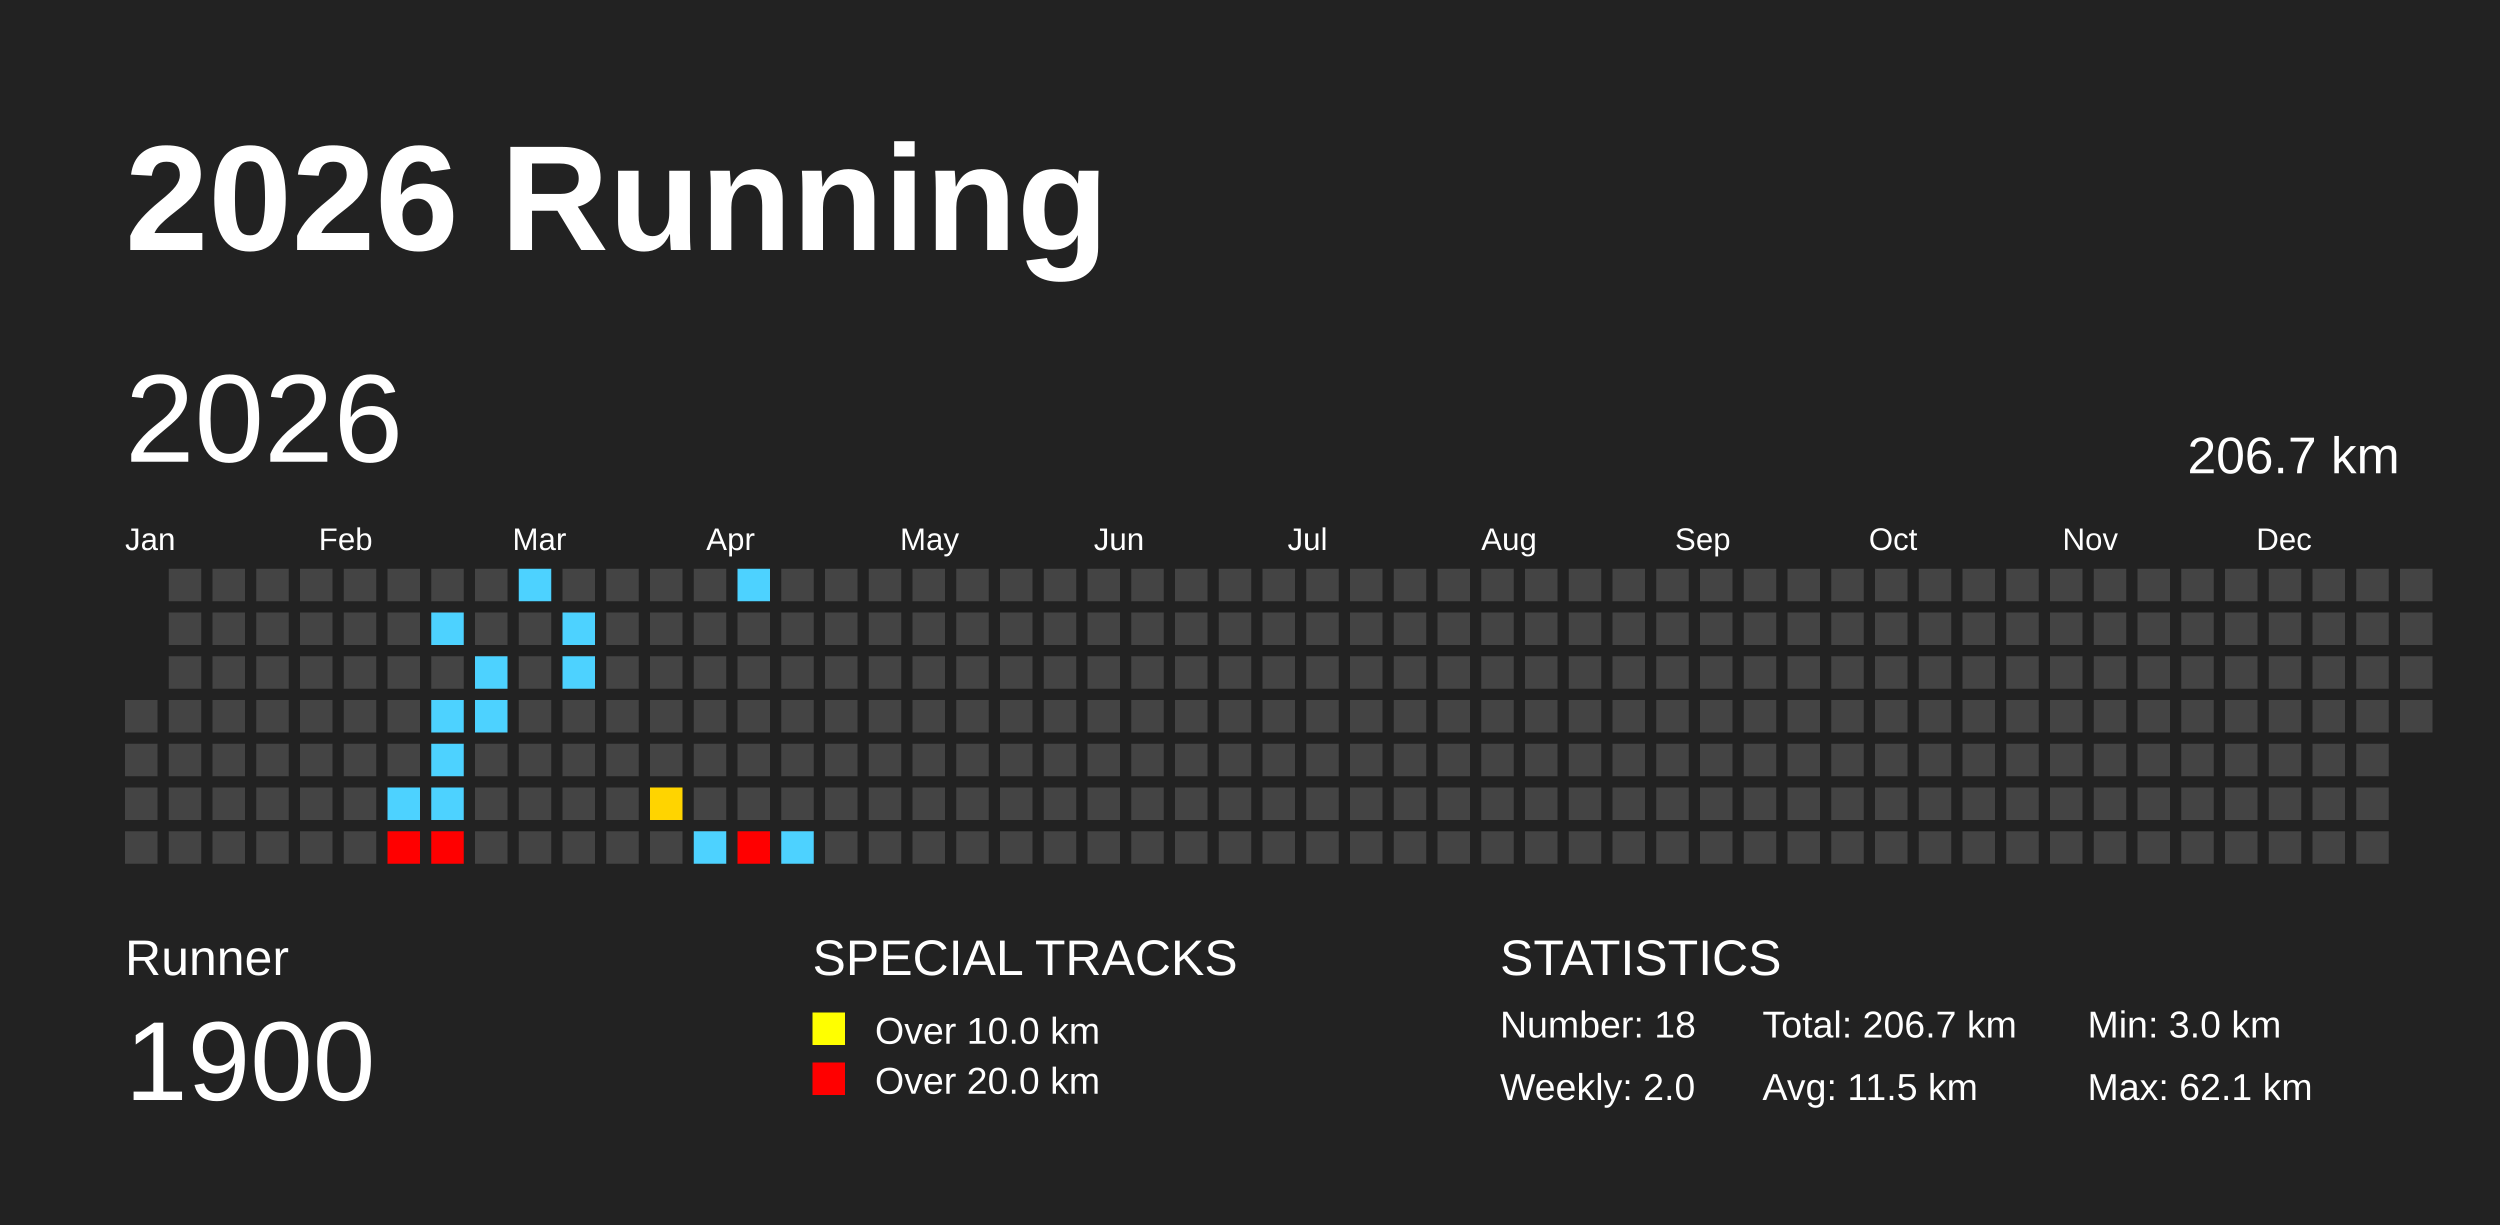
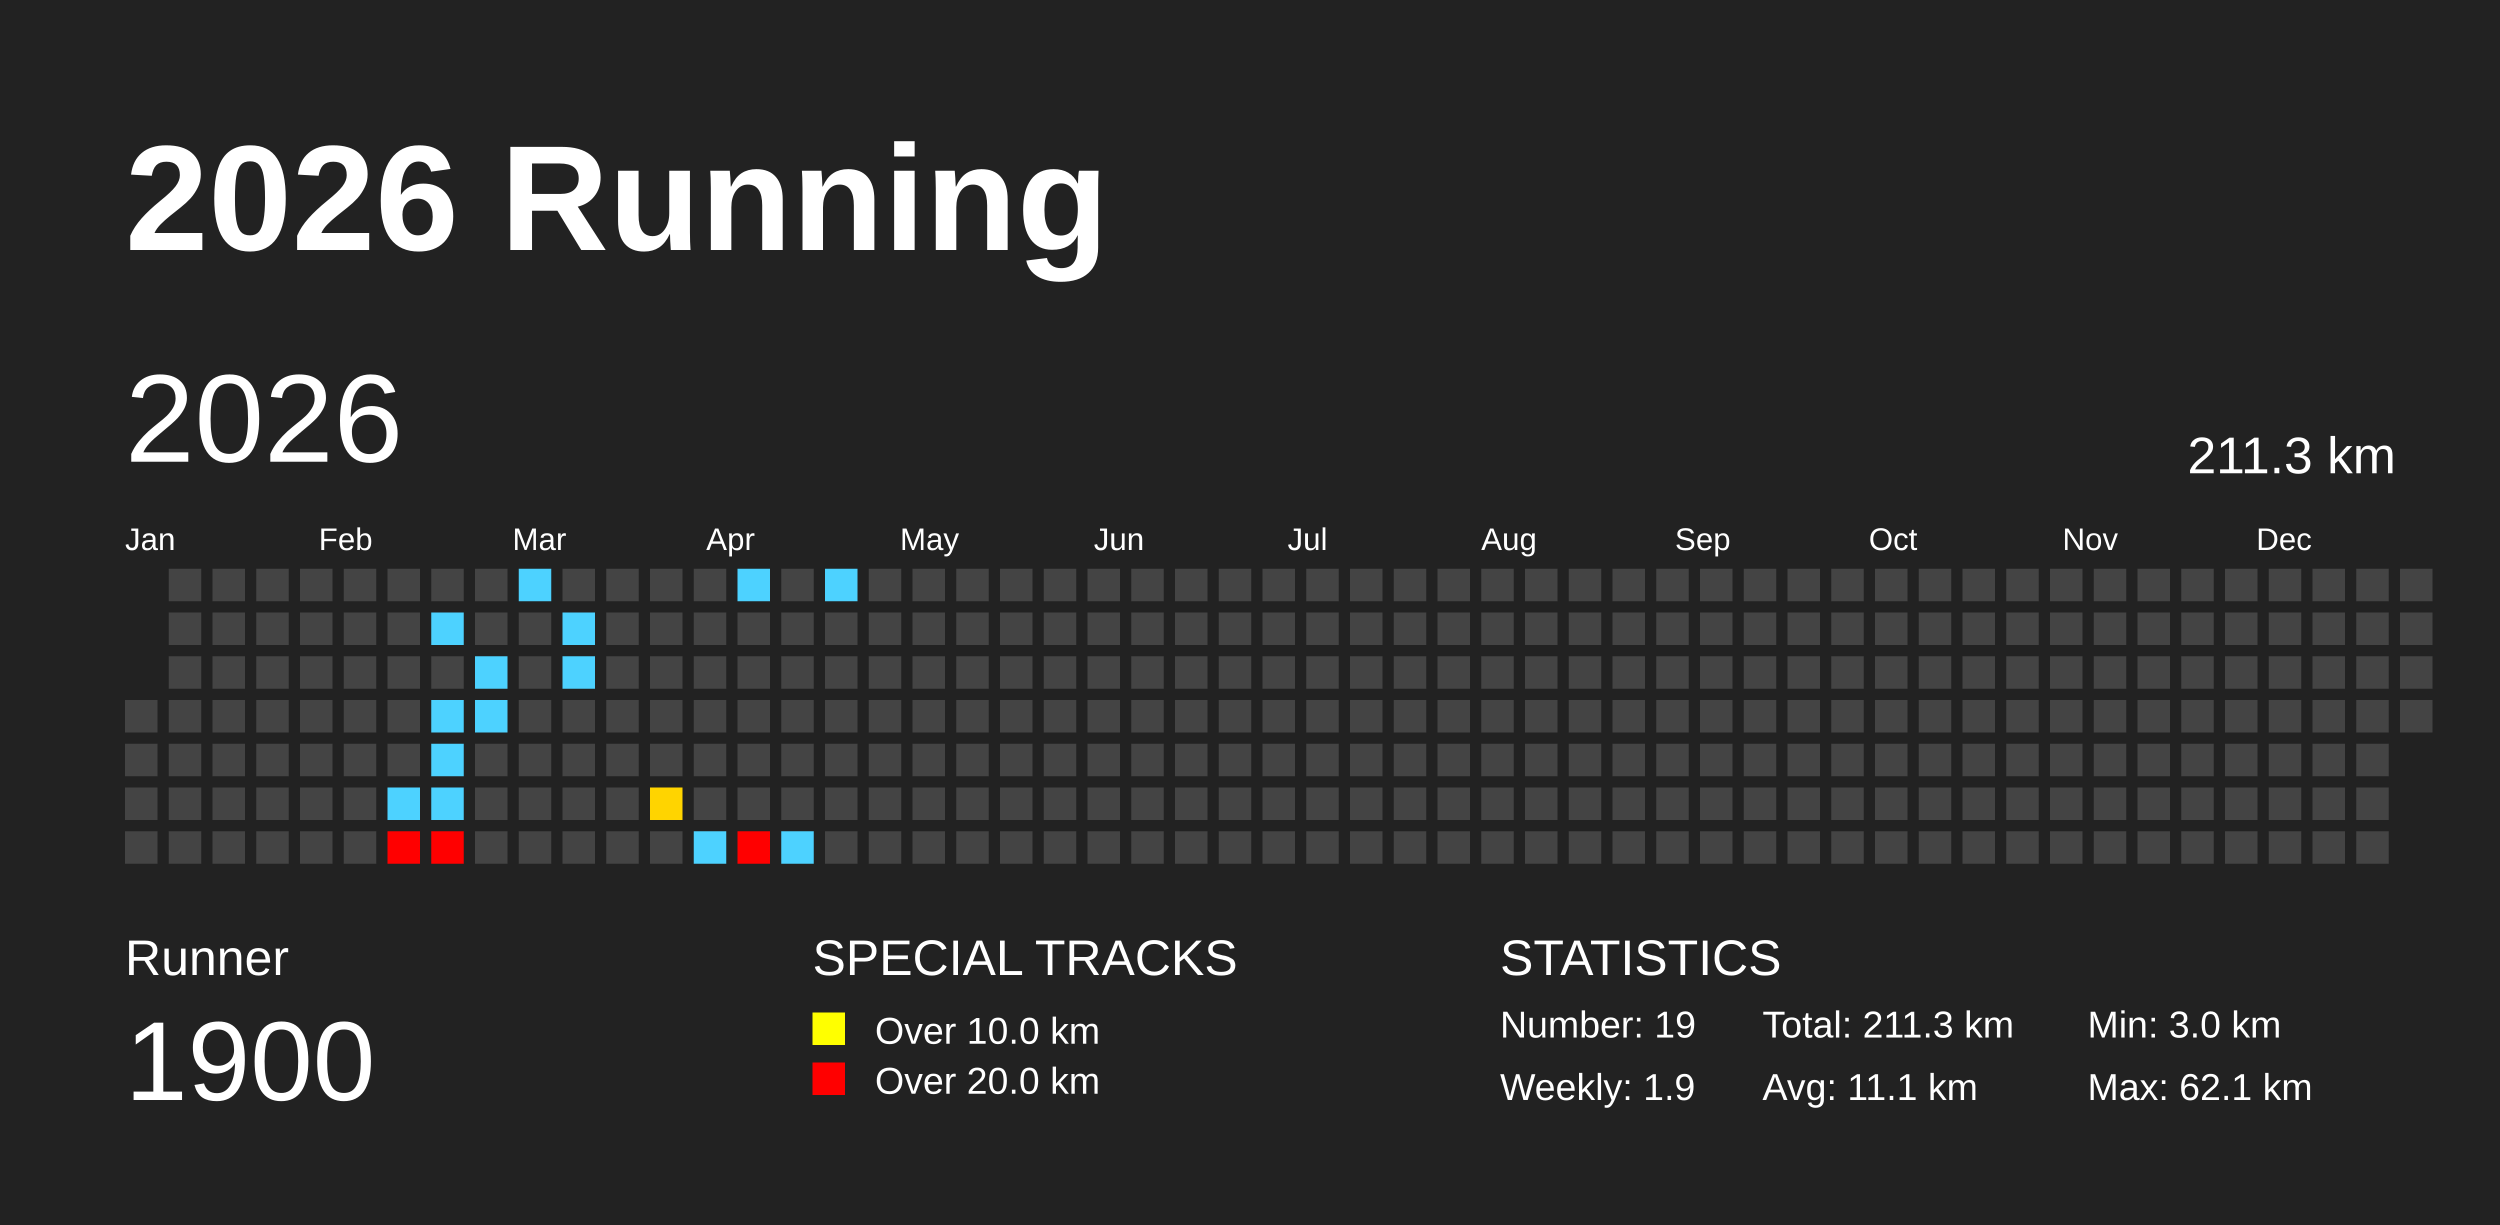
<svg xmlns="http://www.w3.org/2000/svg" baseProfile="full" height="98mm" version="1.1" viewBox="0,0,200,98" width="200mm">
  <defs />
  <rect fill="#222222" height="98" width="200" x="0" y="0" />
  <text fill="#FFFFFF" style="font-size:12px; font-family:Arial; font-weight:bold;" x="10" y="20">2026 Running</text>
  <text fill="#FFFFFF" style="font-size:4px; font-family:Arial" x="10" y="78">Runner</text>
  <text fill="#FFFFFF" style="font-size:9px; font-family:Arial" x="10" y="88">1900</text>
  <text fill="#FFFFFF" style="font-size:4px; font-family:Arial" x="65" y="78">SPECIAL TRACKS</text>
  <rect fill="yellow" height="2.6" width="2.6" x="65" y="81" />
  <text fill="#FFFFFF" style="font-size:3px; font-family:Arial" x="70" y="83.5">Over 10.0 km</text>
  <rect fill="red" height="2.6" width="2.6" x="65" y="85" />
  <text fill="#FFFFFF" style="font-size:3px; font-family:Arial" x="70" y="87.5">Over 20.0 km</text>
  <text fill="#FFFFFF" style="font-size:4px; font-family:Arial" x="120" y="78">STATISTICS</text>
-   <text fill="#FFFFFF" style="font-size:3px; font-family:Arial" x="120" y="83">Number: 18</text>
-   <text fill="#FFFFFF" style="font-size:3px; font-family:Arial" x="120" y="88">Weekly: 2.0</text>
-   <text fill="#FFFFFF" style="font-size:3px; font-family:Arial" x="141" y="83">Total: 206.7 km</text>
-   <text fill="#FFFFFF" style="font-size:3px; font-family:Arial" x="141" y="88">Avg: 11.5 km</text>
+   <text fill="#FFFFFF" style="font-size:3px; font-family:Arial" x="120" y="83">Number: 19</text>
+   <text fill="#FFFFFF" style="font-size:3px; font-family:Arial" x="120" y="88">Weekly: 1.9</text>
+   <text fill="#FFFFFF" style="font-size:3px; font-family:Arial" x="141" y="83">Total: 211.3 km</text>
+   <text fill="#FFFFFF" style="font-size:3px; font-family:Arial" x="141" y="88">Avg: 11.1 km</text>
  <text fill="#FFFFFF" style="font-size:3px; font-family:Arial" x="167" y="83">Min: 3.0 km</text>
  <text fill="#FFFFFF" style="font-size:3px; font-family:Arial" x="167" y="88">Max: 62.1 km</text>
  <text dominant-baseline="hanging" fill="#FFFFFF" style="font-size:10.0px; font-family:Arial;" x="10" y="30">2026</text>
-   <text dominant-baseline="hanging" fill="#FFFFFF" style="font-size:4.125px; font-family:Arial;" x="175" y="35">206.7 km</text>
+   <text dominant-baseline="hanging" fill="#FFFFFF" style="font-size:4.125px; font-family:Arial;" x="175" y="35">211.3 km</text>
  <text fill="#FFFFFF" style="font-size:2.5px; font-family:Arial" x="10.0" y="44">Jan</text>
  <text fill="#FFFFFF" style="font-size:2.5px; font-family:Arial" x="25.5" y="44">Feb</text>
  <text fill="#FFFFFF" style="font-size:2.5px; font-family:Arial" x="41.0" y="44">Mar</text>
  <text fill="#FFFFFF" style="font-size:2.5px; font-family:Arial" x="56.5" y="44">Apr</text>
  <text fill="#FFFFFF" style="font-size:2.5px; font-family:Arial" x="72.0" y="44">May</text>
  <text fill="#FFFFFF" style="font-size:2.5px; font-family:Arial" x="87.5" y="44">Jun</text>
  <text fill="#FFFFFF" style="font-size:2.5px; font-family:Arial" x="103.0" y="44">Jul</text>
  <text fill="#FFFFFF" style="font-size:2.5px; font-family:Arial" x="118.5" y="44">Aug</text>
  <text fill="#FFFFFF" style="font-size:2.5px; font-family:Arial" x="134.0" y="44">Sep</text>
  <text fill="#FFFFFF" style="font-size:2.5px; font-family:Arial" x="149.5" y="44">Oct</text>
  <text fill="#FFFFFF" style="font-size:2.5px; font-family:Arial" x="165.0" y="44">Nov</text>
  <text fill="#FFFFFF" style="font-size:2.5px; font-family:Arial" x="180.5" y="44">Dec</text>
  <rect fill="#444444" height="2.6" width="2.6" x="10.0" y="56.0" />
  <rect fill="#444444" height="2.6" width="2.6" x="10.0" y="59.5" />
  <rect fill="#444444" height="2.6" width="2.6" x="10.0" y="63.0" />
  <rect fill="#444444" height="2.6" width="2.6" x="10.0" y="66.5" />
  <rect fill="#444444" height="2.6" width="2.6" x="13.5" y="45.5" />
  <rect fill="#444444" height="2.6" width="2.6" x="13.5" y="49.0" />
  <rect fill="#444444" height="2.6" width="2.6" x="13.5" y="52.5" />
  <rect fill="#444444" height="2.6" width="2.6" x="13.5" y="56.0" />
  <rect fill="#444444" height="2.6" width="2.6" x="13.5" y="59.5" />
  <rect fill="#444444" height="2.6" width="2.6" x="13.5" y="63.0" />
  <rect fill="#444444" height="2.6" width="2.6" x="13.5" y="66.5" />
  <rect fill="#444444" height="2.6" width="2.6" x="17.0" y="45.5" />
  <rect fill="#444444" height="2.6" width="2.6" x="17.0" y="49.0" />
  <rect fill="#444444" height="2.6" width="2.6" x="17.0" y="52.5" />
  <rect fill="#444444" height="2.6" width="2.6" x="17.0" y="56.0" />
  <rect fill="#444444" height="2.6" width="2.6" x="17.0" y="59.5" />
  <rect fill="#444444" height="2.6" width="2.6" x="17.0" y="63.0" />
  <rect fill="#444444" height="2.6" width="2.6" x="17.0" y="66.5" />
  <rect fill="#444444" height="2.6" width="2.6" x="20.5" y="45.5" />
  <rect fill="#444444" height="2.6" width="2.6" x="20.5" y="49.0" />
  <rect fill="#444444" height="2.6" width="2.6" x="20.5" y="52.5" />
  <rect fill="#444444" height="2.6" width="2.6" x="20.5" y="56.0" />
  <rect fill="#444444" height="2.6" width="2.6" x="20.5" y="59.5" />
  <rect fill="#444444" height="2.6" width="2.6" x="20.5" y="63.0" />
  <rect fill="#444444" height="2.6" width="2.6" x="20.5" y="66.5" />
  <rect fill="#444444" height="2.6" width="2.6" x="24.0" y="45.5" />
  <rect fill="#444444" height="2.6" width="2.6" x="24.0" y="49.0" />
  <rect fill="#444444" height="2.6" width="2.6" x="24.0" y="52.5" />
  <rect fill="#444444" height="2.6" width="2.6" x="24.0" y="56.0" />
  <rect fill="#444444" height="2.6" width="2.6" x="24.0" y="59.5" />
  <rect fill="#444444" height="2.6" width="2.6" x="24.0" y="63.0" />
  <rect fill="#444444" height="2.6" width="2.6" x="24.0" y="66.5" />
  <rect fill="#444444" height="2.6" width="2.6" x="27.5" y="45.5" />
  <rect fill="#444444" height="2.6" width="2.6" x="27.5" y="49.0" />
  <rect fill="#444444" height="2.6" width="2.6" x="27.5" y="52.5" />
  <rect fill="#444444" height="2.6" width="2.6" x="27.5" y="56.0" />
  <rect fill="#444444" height="2.6" width="2.6" x="27.5" y="59.5" />
  <rect fill="#444444" height="2.6" width="2.6" x="27.5" y="63.0" />
  <rect fill="#444444" height="2.6" width="2.6" x="27.5" y="66.5" />
  <rect fill="#444444" height="2.6" width="2.6" x="31.0" y="45.5" />
  <rect fill="#444444" height="2.6" width="2.6" x="31.0" y="49.0" />
  <rect fill="#444444" height="2.6" width="2.6" x="31.0" y="52.5" />
  <rect fill="#444444" height="2.6" width="2.6" x="31.0" y="56.0" />
  <rect fill="#444444" height="2.6" width="2.6" x="31.0" y="59.5" />
  <rect fill="#4dd2ff" height="2.6" width="2.6" x="31.0" y="63.0" />
  <rect fill="red" height="2.6" width="2.6" x="31.0" y="66.5" />
  <rect fill="#444444" height="2.6" width="2.6" x="34.5" y="45.5" />
  <rect fill="#4dd2ff" height="2.6" width="2.6" x="34.5" y="49.0" />
  <rect fill="#444444" height="2.6" width="2.6" x="34.5" y="52.5" />
  <rect fill="#4dd2ff" height="2.6" width="2.6" x="34.5" y="56.0" />
  <rect fill="#4dd2ff" height="2.6" width="2.6" x="34.5" y="59.5" />
  <rect fill="#4dd2ff" height="2.6" width="2.6" x="34.5" y="63.0" />
  <rect fill="red" height="2.6" width="2.6" x="34.5" y="66.5" />
  <rect fill="#444444" height="2.6" width="2.6" x="38.0" y="45.5" />
  <rect fill="#444444" height="2.6" width="2.6" x="38.0" y="49.0" />
  <rect fill="#4dd2ff" height="2.6" width="2.6" x="38.0" y="52.5" />
  <rect fill="#4dd2ff" height="2.6" width="2.6" x="38.0" y="56.0" />
  <rect fill="#444444" height="2.6" width="2.6" x="38.0" y="59.5" />
  <rect fill="#444444" height="2.6" width="2.6" x="38.0" y="63.0" />
  <rect fill="#444444" height="2.6" width="2.6" x="38.0" y="66.5" />
  <rect fill="#4dd2ff" height="2.6" width="2.6" x="41.5" y="45.5" />
  <rect fill="#444444" height="2.6" width="2.6" x="41.5" y="49.0" />
  <rect fill="#444444" height="2.6" width="2.6" x="41.5" y="52.5" />
  <rect fill="#444444" height="2.6" width="2.6" x="41.5" y="56.0" />
  <rect fill="#444444" height="2.6" width="2.6" x="41.5" y="59.5" />
  <rect fill="#444444" height="2.6" width="2.6" x="41.5" y="63.0" />
  <rect fill="#444444" height="2.6" width="2.6" x="41.5" y="66.5" />
  <rect fill="#444444" height="2.6" width="2.6" x="45.0" y="45.5" />
  <rect fill="#4dd2ff" height="2.6" width="2.6" x="45.0" y="49.0" />
  <rect fill="#4dd2ff" height="2.6" width="2.6" x="45.0" y="52.5" />
  <rect fill="#444444" height="2.6" width="2.6" x="45.0" y="56.0" />
  <rect fill="#444444" height="2.6" width="2.6" x="45.0" y="59.5" />
  <rect fill="#444444" height="2.6" width="2.6" x="45.0" y="63.0" />
  <rect fill="#444444" height="2.6" width="2.6" x="45.0" y="66.5" />
  <rect fill="#444444" height="2.6" width="2.6" x="48.5" y="45.5" />
  <rect fill="#444444" height="2.6" width="2.6" x="48.5" y="49.0" />
  <rect fill="#444444" height="2.6" width="2.6" x="48.5" y="52.5" />
  <rect fill="#444444" height="2.6" width="2.6" x="48.5" y="56.0" />
  <rect fill="#444444" height="2.6" width="2.6" x="48.5" y="59.5" />
  <rect fill="#444444" height="2.6" width="2.6" x="48.5" y="63.0" />
  <rect fill="#444444" height="2.6" width="2.6" x="48.5" y="66.5" />
  <rect fill="#444444" height="2.6" width="2.6" x="52.0" y="45.5" />
  <rect fill="#444444" height="2.6" width="2.6" x="52.0" y="49.0" />
  <rect fill="#444444" height="2.6" width="2.6" x="52.0" y="52.5" />
  <rect fill="#444444" height="2.6" width="2.6" x="52.0" y="56.0" />
  <rect fill="#444444" height="2.6" width="2.6" x="52.0" y="59.5" />
  <rect fill="#ffd400" height="2.6" width="2.6" x="52.0" y="63.0" />
  <rect fill="#444444" height="2.6" width="2.6" x="52.0" y="66.5" />
  <rect fill="#444444" height="2.6" width="2.6" x="55.5" y="45.5" />
  <rect fill="#444444" height="2.6" width="2.6" x="55.5" y="49.0" />
  <rect fill="#444444" height="2.6" width="2.6" x="55.5" y="52.5" />
  <rect fill="#444444" height="2.6" width="2.6" x="55.5" y="56.0" />
  <rect fill="#444444" height="2.6" width="2.6" x="55.5" y="59.5" />
  <rect fill="#444444" height="2.6" width="2.6" x="55.5" y="63.0" />
  <rect fill="#4dd2ff" height="2.6" width="2.6" x="55.5" y="66.5" />
  <rect fill="#4dd2ff" height="2.6" width="2.6" x="59.0" y="45.5" />
  <rect fill="#444444" height="2.6" width="2.6" x="59.0" y="49.0" />
  <rect fill="#444444" height="2.6" width="2.6" x="59.0" y="52.5" />
  <rect fill="#444444" height="2.6" width="2.6" x="59.0" y="56.0" />
  <rect fill="#444444" height="2.6" width="2.6" x="59.0" y="59.5" />
  <rect fill="#444444" height="2.6" width="2.6" x="59.0" y="63.0" />
  <rect fill="red" height="2.6" width="2.6" x="59.0" y="66.5" />
  <rect fill="#444444" height="2.6" width="2.6" x="62.5" y="45.5" />
  <rect fill="#444444" height="2.6" width="2.6" x="62.5" y="49.0" />
  <rect fill="#444444" height="2.6" width="2.6" x="62.5" y="52.5" />
  <rect fill="#444444" height="2.6" width="2.6" x="62.5" y="56.0" />
  <rect fill="#444444" height="2.6" width="2.6" x="62.5" y="59.5" />
  <rect fill="#444444" height="2.6" width="2.6" x="62.5" y="63.0" />
  <rect fill="#4dd2ff" height="2.6" width="2.6" x="62.5" y="66.5" />
-   <rect fill="#444444" height="2.6" width="2.6" x="66.0" y="45.5" />
+   <rect fill="#4dd2ff" height="2.6" width="2.6" x="66.0" y="45.5" />
  <rect fill="#444444" height="2.6" width="2.6" x="66.0" y="49.0" />
  <rect fill="#444444" height="2.6" width="2.6" x="66.0" y="52.5" />
  <rect fill="#444444" height="2.6" width="2.6" x="66.0" y="56.0" />
  <rect fill="#444444" height="2.6" width="2.6" x="66.0" y="59.5" />
  <rect fill="#444444" height="2.6" width="2.6" x="66.0" y="63.0" />
  <rect fill="#444444" height="2.6" width="2.6" x="66.0" y="66.5" />
  <rect fill="#444444" height="2.6" width="2.6" x="69.5" y="45.5" />
  <rect fill="#444444" height="2.6" width="2.6" x="69.5" y="49.0" />
  <rect fill="#444444" height="2.6" width="2.6" x="69.5" y="52.5" />
  <rect fill="#444444" height="2.6" width="2.6" x="69.5" y="56.0" />
  <rect fill="#444444" height="2.6" width="2.6" x="69.5" y="59.5" />
  <rect fill="#444444" height="2.6" width="2.6" x="69.5" y="63.0" />
  <rect fill="#444444" height="2.6" width="2.6" x="69.5" y="66.5" />
  <rect fill="#444444" height="2.6" width="2.6" x="73.0" y="45.5" />
  <rect fill="#444444" height="2.6" width="2.6" x="73.0" y="49.0" />
  <rect fill="#444444" height="2.6" width="2.6" x="73.0" y="52.5" />
  <rect fill="#444444" height="2.6" width="2.6" x="73.0" y="56.0" />
  <rect fill="#444444" height="2.6" width="2.6" x="73.0" y="59.5" />
  <rect fill="#444444" height="2.6" width="2.6" x="73.0" y="63.0" />
  <rect fill="#444444" height="2.6" width="2.6" x="73.0" y="66.5" />
  <rect fill="#444444" height="2.6" width="2.6" x="76.5" y="45.5" />
  <rect fill="#444444" height="2.6" width="2.6" x="76.5" y="49.0" />
  <rect fill="#444444" height="2.6" width="2.6" x="76.5" y="52.5" />
  <rect fill="#444444" height="2.6" width="2.6" x="76.5" y="56.0" />
  <rect fill="#444444" height="2.6" width="2.6" x="76.5" y="59.5" />
  <rect fill="#444444" height="2.6" width="2.6" x="76.5" y="63.0" />
  <rect fill="#444444" height="2.6" width="2.6" x="76.5" y="66.5" />
  <rect fill="#444444" height="2.6" width="2.6" x="80.0" y="45.5" />
  <rect fill="#444444" height="2.6" width="2.6" x="80.0" y="49.0" />
  <rect fill="#444444" height="2.6" width="2.6" x="80.0" y="52.5" />
  <rect fill="#444444" height="2.6" width="2.6" x="80.0" y="56.0" />
  <rect fill="#444444" height="2.6" width="2.6" x="80.0" y="59.5" />
  <rect fill="#444444" height="2.6" width="2.6" x="80.0" y="63.0" />
  <rect fill="#444444" height="2.6" width="2.6" x="80.0" y="66.5" />
  <rect fill="#444444" height="2.6" width="2.6" x="83.5" y="45.5" />
  <rect fill="#444444" height="2.6" width="2.6" x="83.5" y="49.0" />
  <rect fill="#444444" height="2.6" width="2.6" x="83.5" y="52.5" />
  <rect fill="#444444" height="2.6" width="2.6" x="83.5" y="56.0" />
  <rect fill="#444444" height="2.6" width="2.6" x="83.5" y="59.5" />
  <rect fill="#444444" height="2.6" width="2.6" x="83.5" y="63.0" />
  <rect fill="#444444" height="2.6" width="2.6" x="83.5" y="66.5" />
  <rect fill="#444444" height="2.6" width="2.6" x="87.0" y="45.5" />
  <rect fill="#444444" height="2.6" width="2.6" x="87.0" y="49.0" />
  <rect fill="#444444" height="2.6" width="2.6" x="87.0" y="52.5" />
  <rect fill="#444444" height="2.6" width="2.6" x="87.0" y="56.0" />
  <rect fill="#444444" height="2.6" width="2.6" x="87.0" y="59.5" />
  <rect fill="#444444" height="2.6" width="2.6" x="87.0" y="63.0" />
  <rect fill="#444444" height="2.6" width="2.6" x="87.0" y="66.5" />
  <rect fill="#444444" height="2.6" width="2.6" x="90.5" y="45.5" />
  <rect fill="#444444" height="2.6" width="2.6" x="90.5" y="49.0" />
  <rect fill="#444444" height="2.6" width="2.6" x="90.5" y="52.5" />
  <rect fill="#444444" height="2.6" width="2.6" x="90.5" y="56.0" />
  <rect fill="#444444" height="2.6" width="2.6" x="90.5" y="59.5" />
  <rect fill="#444444" height="2.6" width="2.6" x="90.5" y="63.0" />
  <rect fill="#444444" height="2.6" width="2.6" x="90.5" y="66.5" />
  <rect fill="#444444" height="2.6" width="2.6" x="94.0" y="45.5" />
  <rect fill="#444444" height="2.6" width="2.6" x="94.0" y="49.0" />
  <rect fill="#444444" height="2.6" width="2.6" x="94.0" y="52.5" />
  <rect fill="#444444" height="2.6" width="2.6" x="94.0" y="56.0" />
  <rect fill="#444444" height="2.6" width="2.6" x="94.0" y="59.5" />
  <rect fill="#444444" height="2.6" width="2.6" x="94.0" y="63.0" />
  <rect fill="#444444" height="2.6" width="2.6" x="94.0" y="66.5" />
  <rect fill="#444444" height="2.6" width="2.6" x="97.5" y="45.5" />
  <rect fill="#444444" height="2.6" width="2.6" x="97.5" y="49.0" />
  <rect fill="#444444" height="2.6" width="2.6" x="97.5" y="52.5" />
  <rect fill="#444444" height="2.6" width="2.6" x="97.5" y="56.0" />
  <rect fill="#444444" height="2.6" width="2.6" x="97.5" y="59.5" />
  <rect fill="#444444" height="2.6" width="2.6" x="97.5" y="63.0" />
  <rect fill="#444444" height="2.6" width="2.6" x="97.5" y="66.5" />
  <rect fill="#444444" height="2.6" width="2.6" x="101.0" y="45.5" />
  <rect fill="#444444" height="2.6" width="2.6" x="101.0" y="49.0" />
  <rect fill="#444444" height="2.6" width="2.6" x="101.0" y="52.5" />
  <rect fill="#444444" height="2.6" width="2.6" x="101.0" y="56.0" />
  <rect fill="#444444" height="2.6" width="2.6" x="101.0" y="59.5" />
  <rect fill="#444444" height="2.6" width="2.6" x="101.0" y="63.0" />
  <rect fill="#444444" height="2.6" width="2.6" x="101.0" y="66.5" />
  <rect fill="#444444" height="2.6" width="2.6" x="104.5" y="45.5" />
  <rect fill="#444444" height="2.6" width="2.6" x="104.5" y="49.0" />
  <rect fill="#444444" height="2.6" width="2.6" x="104.5" y="52.5" />
  <rect fill="#444444" height="2.6" width="2.6" x="104.5" y="56.0" />
  <rect fill="#444444" height="2.6" width="2.6" x="104.5" y="59.5" />
  <rect fill="#444444" height="2.6" width="2.6" x="104.5" y="63.0" />
  <rect fill="#444444" height="2.6" width="2.6" x="104.5" y="66.5" />
  <rect fill="#444444" height="2.6" width="2.6" x="108.0" y="45.5" />
  <rect fill="#444444" height="2.6" width="2.6" x="108.0" y="49.0" />
  <rect fill="#444444" height="2.6" width="2.6" x="108.0" y="52.5" />
  <rect fill="#444444" height="2.6" width="2.6" x="108.0" y="56.0" />
  <rect fill="#444444" height="2.6" width="2.6" x="108.0" y="59.5" />
  <rect fill="#444444" height="2.6" width="2.6" x="108.0" y="63.0" />
  <rect fill="#444444" height="2.6" width="2.6" x="108.0" y="66.5" />
  <rect fill="#444444" height="2.6" width="2.6" x="111.5" y="45.5" />
  <rect fill="#444444" height="2.6" width="2.6" x="111.5" y="49.0" />
  <rect fill="#444444" height="2.6" width="2.6" x="111.5" y="52.5" />
  <rect fill="#444444" height="2.6" width="2.6" x="111.5" y="56.0" />
  <rect fill="#444444" height="2.6" width="2.6" x="111.5" y="59.5" />
  <rect fill="#444444" height="2.6" width="2.6" x="111.5" y="63.0" />
  <rect fill="#444444" height="2.6" width="2.6" x="111.5" y="66.5" />
  <rect fill="#444444" height="2.6" width="2.6" x="115.0" y="45.5" />
  <rect fill="#444444" height="2.6" width="2.6" x="115.0" y="49.0" />
  <rect fill="#444444" height="2.6" width="2.6" x="115.0" y="52.5" />
  <rect fill="#444444" height="2.6" width="2.6" x="115.0" y="56.0" />
  <rect fill="#444444" height="2.6" width="2.6" x="115.0" y="59.5" />
  <rect fill="#444444" height="2.6" width="2.6" x="115.0" y="63.0" />
  <rect fill="#444444" height="2.6" width="2.6" x="115.0" y="66.5" />
  <rect fill="#444444" height="2.6" width="2.6" x="118.5" y="45.5" />
  <rect fill="#444444" height="2.6" width="2.6" x="118.5" y="49.0" />
  <rect fill="#444444" height="2.6" width="2.6" x="118.5" y="52.5" />
  <rect fill="#444444" height="2.6" width="2.6" x="118.5" y="56.0" />
  <rect fill="#444444" height="2.6" width="2.6" x="118.5" y="59.5" />
  <rect fill="#444444" height="2.6" width="2.6" x="118.5" y="63.0" />
  <rect fill="#444444" height="2.6" width="2.6" x="118.5" y="66.5" />
  <rect fill="#444444" height="2.6" width="2.6" x="122.0" y="45.5" />
  <rect fill="#444444" height="2.6" width="2.6" x="122.0" y="49.0" />
  <rect fill="#444444" height="2.6" width="2.6" x="122.0" y="52.5" />
  <rect fill="#444444" height="2.6" width="2.6" x="122.0" y="56.0" />
  <rect fill="#444444" height="2.6" width="2.6" x="122.0" y="59.5" />
  <rect fill="#444444" height="2.6" width="2.6" x="122.0" y="63.0" />
  <rect fill="#444444" height="2.6" width="2.6" x="122.0" y="66.5" />
  <rect fill="#444444" height="2.6" width="2.6" x="125.5" y="45.5" />
  <rect fill="#444444" height="2.6" width="2.6" x="125.5" y="49.0" />
  <rect fill="#444444" height="2.6" width="2.6" x="125.5" y="52.5" />
  <rect fill="#444444" height="2.6" width="2.6" x="125.5" y="56.0" />
  <rect fill="#444444" height="2.6" width="2.6" x="125.5" y="59.5" />
  <rect fill="#444444" height="2.6" width="2.6" x="125.5" y="63.0" />
  <rect fill="#444444" height="2.6" width="2.6" x="125.5" y="66.5" />
  <rect fill="#444444" height="2.6" width="2.6" x="129.0" y="45.5" />
  <rect fill="#444444" height="2.6" width="2.6" x="129.0" y="49.0" />
  <rect fill="#444444" height="2.6" width="2.6" x="129.0" y="52.5" />
  <rect fill="#444444" height="2.6" width="2.6" x="129.0" y="56.0" />
  <rect fill="#444444" height="2.6" width="2.6" x="129.0" y="59.5" />
  <rect fill="#444444" height="2.6" width="2.6" x="129.0" y="63.0" />
  <rect fill="#444444" height="2.6" width="2.6" x="129.0" y="66.5" />
  <rect fill="#444444" height="2.6" width="2.6" x="132.5" y="45.5" />
  <rect fill="#444444" height="2.6" width="2.6" x="132.5" y="49.0" />
  <rect fill="#444444" height="2.6" width="2.6" x="132.5" y="52.5" />
  <rect fill="#444444" height="2.6" width="2.6" x="132.5" y="56.0" />
  <rect fill="#444444" height="2.6" width="2.6" x="132.5" y="59.5" />
  <rect fill="#444444" height="2.6" width="2.6" x="132.5" y="63.0" />
  <rect fill="#444444" height="2.6" width="2.6" x="132.5" y="66.5" />
  <rect fill="#444444" height="2.6" width="2.6" x="136.0" y="45.5" />
  <rect fill="#444444" height="2.6" width="2.6" x="136.0" y="49.0" />
  <rect fill="#444444" height="2.6" width="2.6" x="136.0" y="52.5" />
  <rect fill="#444444" height="2.6" width="2.6" x="136.0" y="56.0" />
  <rect fill="#444444" height="2.6" width="2.6" x="136.0" y="59.5" />
  <rect fill="#444444" height="2.6" width="2.6" x="136.0" y="63.0" />
  <rect fill="#444444" height="2.6" width="2.6" x="136.0" y="66.5" />
  <rect fill="#444444" height="2.6" width="2.6" x="139.5" y="45.5" />
  <rect fill="#444444" height="2.6" width="2.6" x="139.5" y="49.0" />
  <rect fill="#444444" height="2.6" width="2.6" x="139.5" y="52.5" />
  <rect fill="#444444" height="2.6" width="2.6" x="139.5" y="56.0" />
  <rect fill="#444444" height="2.6" width="2.6" x="139.5" y="59.5" />
  <rect fill="#444444" height="2.6" width="2.6" x="139.5" y="63.0" />
  <rect fill="#444444" height="2.6" width="2.6" x="139.5" y="66.5" />
  <rect fill="#444444" height="2.6" width="2.6" x="143.0" y="45.5" />
  <rect fill="#444444" height="2.6" width="2.6" x="143.0" y="49.0" />
  <rect fill="#444444" height="2.6" width="2.6" x="143.0" y="52.5" />
  <rect fill="#444444" height="2.6" width="2.6" x="143.0" y="56.0" />
  <rect fill="#444444" height="2.6" width="2.6" x="143.0" y="59.5" />
  <rect fill="#444444" height="2.6" width="2.6" x="143.0" y="63.0" />
  <rect fill="#444444" height="2.6" width="2.6" x="143.0" y="66.5" />
  <rect fill="#444444" height="2.6" width="2.6" x="146.5" y="45.5" />
  <rect fill="#444444" height="2.6" width="2.6" x="146.5" y="49.0" />
  <rect fill="#444444" height="2.6" width="2.6" x="146.5" y="52.5" />
  <rect fill="#444444" height="2.6" width="2.6" x="146.5" y="56.0" />
  <rect fill="#444444" height="2.6" width="2.6" x="146.5" y="59.5" />
  <rect fill="#444444" height="2.6" width="2.6" x="146.5" y="63.0" />
  <rect fill="#444444" height="2.6" width="2.6" x="146.5" y="66.5" />
  <rect fill="#444444" height="2.6" width="2.6" x="150.0" y="45.5" />
  <rect fill="#444444" height="2.6" width="2.6" x="150.0" y="49.0" />
  <rect fill="#444444" height="2.6" width="2.6" x="150.0" y="52.5" />
  <rect fill="#444444" height="2.6" width="2.6" x="150.0" y="56.0" />
  <rect fill="#444444" height="2.6" width="2.6" x="150.0" y="59.5" />
  <rect fill="#444444" height="2.6" width="2.6" x="150.0" y="63.0" />
  <rect fill="#444444" height="2.6" width="2.6" x="150.0" y="66.5" />
  <rect fill="#444444" height="2.6" width="2.6" x="153.5" y="45.5" />
  <rect fill="#444444" height="2.6" width="2.6" x="153.5" y="49.0" />
  <rect fill="#444444" height="2.6" width="2.6" x="153.5" y="52.5" />
  <rect fill="#444444" height="2.6" width="2.6" x="153.5" y="56.0" />
  <rect fill="#444444" height="2.6" width="2.6" x="153.5" y="59.5" />
  <rect fill="#444444" height="2.6" width="2.6" x="153.5" y="63.0" />
  <rect fill="#444444" height="2.6" width="2.6" x="153.5" y="66.5" />
  <rect fill="#444444" height="2.6" width="2.6" x="157.0" y="45.5" />
  <rect fill="#444444" height="2.6" width="2.6" x="157.0" y="49.0" />
  <rect fill="#444444" height="2.6" width="2.6" x="157.0" y="52.5" />
  <rect fill="#444444" height="2.6" width="2.6" x="157.0" y="56.0" />
  <rect fill="#444444" height="2.6" width="2.6" x="157.0" y="59.5" />
  <rect fill="#444444" height="2.6" width="2.6" x="157.0" y="63.0" />
  <rect fill="#444444" height="2.6" width="2.6" x="157.0" y="66.5" />
  <rect fill="#444444" height="2.6" width="2.6" x="160.5" y="45.5" />
  <rect fill="#444444" height="2.6" width="2.6" x="160.5" y="49.0" />
  <rect fill="#444444" height="2.6" width="2.6" x="160.5" y="52.5" />
  <rect fill="#444444" height="2.6" width="2.6" x="160.5" y="56.0" />
  <rect fill="#444444" height="2.6" width="2.6" x="160.5" y="59.5" />
  <rect fill="#444444" height="2.6" width="2.6" x="160.5" y="63.0" />
  <rect fill="#444444" height="2.6" width="2.6" x="160.5" y="66.5" />
  <rect fill="#444444" height="2.6" width="2.6" x="164.0" y="45.5" />
  <rect fill="#444444" height="2.6" width="2.6" x="164.0" y="49.0" />
  <rect fill="#444444" height="2.6" width="2.6" x="164.0" y="52.5" />
  <rect fill="#444444" height="2.6" width="2.6" x="164.0" y="56.0" />
  <rect fill="#444444" height="2.6" width="2.6" x="164.0" y="59.5" />
  <rect fill="#444444" height="2.6" width="2.6" x="164.0" y="63.0" />
  <rect fill="#444444" height="2.6" width="2.6" x="164.0" y="66.5" />
  <rect fill="#444444" height="2.6" width="2.6" x="167.5" y="45.5" />
  <rect fill="#444444" height="2.6" width="2.6" x="167.5" y="49.0" />
  <rect fill="#444444" height="2.6" width="2.6" x="167.5" y="52.5" />
  <rect fill="#444444" height="2.6" width="2.6" x="167.5" y="56.0" />
  <rect fill="#444444" height="2.6" width="2.6" x="167.5" y="59.5" />
  <rect fill="#444444" height="2.6" width="2.6" x="167.5" y="63.0" />
  <rect fill="#444444" height="2.6" width="2.6" x="167.5" y="66.5" />
  <rect fill="#444444" height="2.6" width="2.6" x="171.0" y="45.5" />
  <rect fill="#444444" height="2.6" width="2.6" x="171.0" y="49.0" />
  <rect fill="#444444" height="2.6" width="2.6" x="171.0" y="52.5" />
  <rect fill="#444444" height="2.6" width="2.6" x="171.0" y="56.0" />
  <rect fill="#444444" height="2.6" width="2.6" x="171.0" y="59.5" />
  <rect fill="#444444" height="2.6" width="2.6" x="171.0" y="63.0" />
  <rect fill="#444444" height="2.6" width="2.6" x="171.0" y="66.5" />
  <rect fill="#444444" height="2.6" width="2.6" x="174.5" y="45.5" />
  <rect fill="#444444" height="2.6" width="2.6" x="174.5" y="49.0" />
  <rect fill="#444444" height="2.6" width="2.6" x="174.5" y="52.5" />
  <rect fill="#444444" height="2.6" width="2.6" x="174.5" y="56.0" />
  <rect fill="#444444" height="2.6" width="2.6" x="174.5" y="59.5" />
  <rect fill="#444444" height="2.6" width="2.6" x="174.5" y="63.0" />
  <rect fill="#444444" height="2.6" width="2.6" x="174.5" y="66.5" />
  <rect fill="#444444" height="2.6" width="2.6" x="178.0" y="45.5" />
  <rect fill="#444444" height="2.6" width="2.6" x="178.0" y="49.0" />
  <rect fill="#444444" height="2.6" width="2.6" x="178.0" y="52.5" />
  <rect fill="#444444" height="2.6" width="2.6" x="178.0" y="56.0" />
  <rect fill="#444444" height="2.6" width="2.6" x="178.0" y="59.5" />
  <rect fill="#444444" height="2.6" width="2.6" x="178.0" y="63.0" />
  <rect fill="#444444" height="2.6" width="2.6" x="178.0" y="66.5" />
  <rect fill="#444444" height="2.6" width="2.6" x="181.5" y="45.5" />
  <rect fill="#444444" height="2.6" width="2.6" x="181.5" y="49.0" />
  <rect fill="#444444" height="2.6" width="2.6" x="181.5" y="52.5" />
  <rect fill="#444444" height="2.6" width="2.6" x="181.5" y="56.0" />
  <rect fill="#444444" height="2.6" width="2.6" x="181.5" y="59.5" />
  <rect fill="#444444" height="2.6" width="2.6" x="181.5" y="63.0" />
  <rect fill="#444444" height="2.6" width="2.6" x="181.5" y="66.5" />
  <rect fill="#444444" height="2.6" width="2.6" x="185.0" y="45.5" />
  <rect fill="#444444" height="2.6" width="2.6" x="185.0" y="49.0" />
  <rect fill="#444444" height="2.6" width="2.6" x="185.0" y="52.5" />
  <rect fill="#444444" height="2.6" width="2.6" x="185.0" y="56.0" />
  <rect fill="#444444" height="2.6" width="2.6" x="185.0" y="59.5" />
  <rect fill="#444444" height="2.6" width="2.6" x="185.0" y="63.0" />
  <rect fill="#444444" height="2.6" width="2.6" x="185.0" y="66.5" />
  <rect fill="#444444" height="2.6" width="2.6" x="188.5" y="45.5" />
  <rect fill="#444444" height="2.6" width="2.6" x="188.5" y="49.0" />
  <rect fill="#444444" height="2.6" width="2.6" x="188.5" y="52.5" />
  <rect fill="#444444" height="2.6" width="2.6" x="188.5" y="56.0" />
  <rect fill="#444444" height="2.6" width="2.6" x="188.5" y="59.5" />
  <rect fill="#444444" height="2.6" width="2.6" x="188.5" y="63.0" />
  <rect fill="#444444" height="2.6" width="2.6" x="188.5" y="66.5" />
  <rect fill="#444444" height="2.6" width="2.6" x="192.0" y="45.5" />
  <rect fill="#444444" height="2.6" width="2.6" x="192.0" y="49.0" />
  <rect fill="#444444" height="2.6" width="2.6" x="192.0" y="52.5" />
  <rect fill="#444444" height="2.6" width="2.6" x="192.0" y="56.0" />
</svg>
